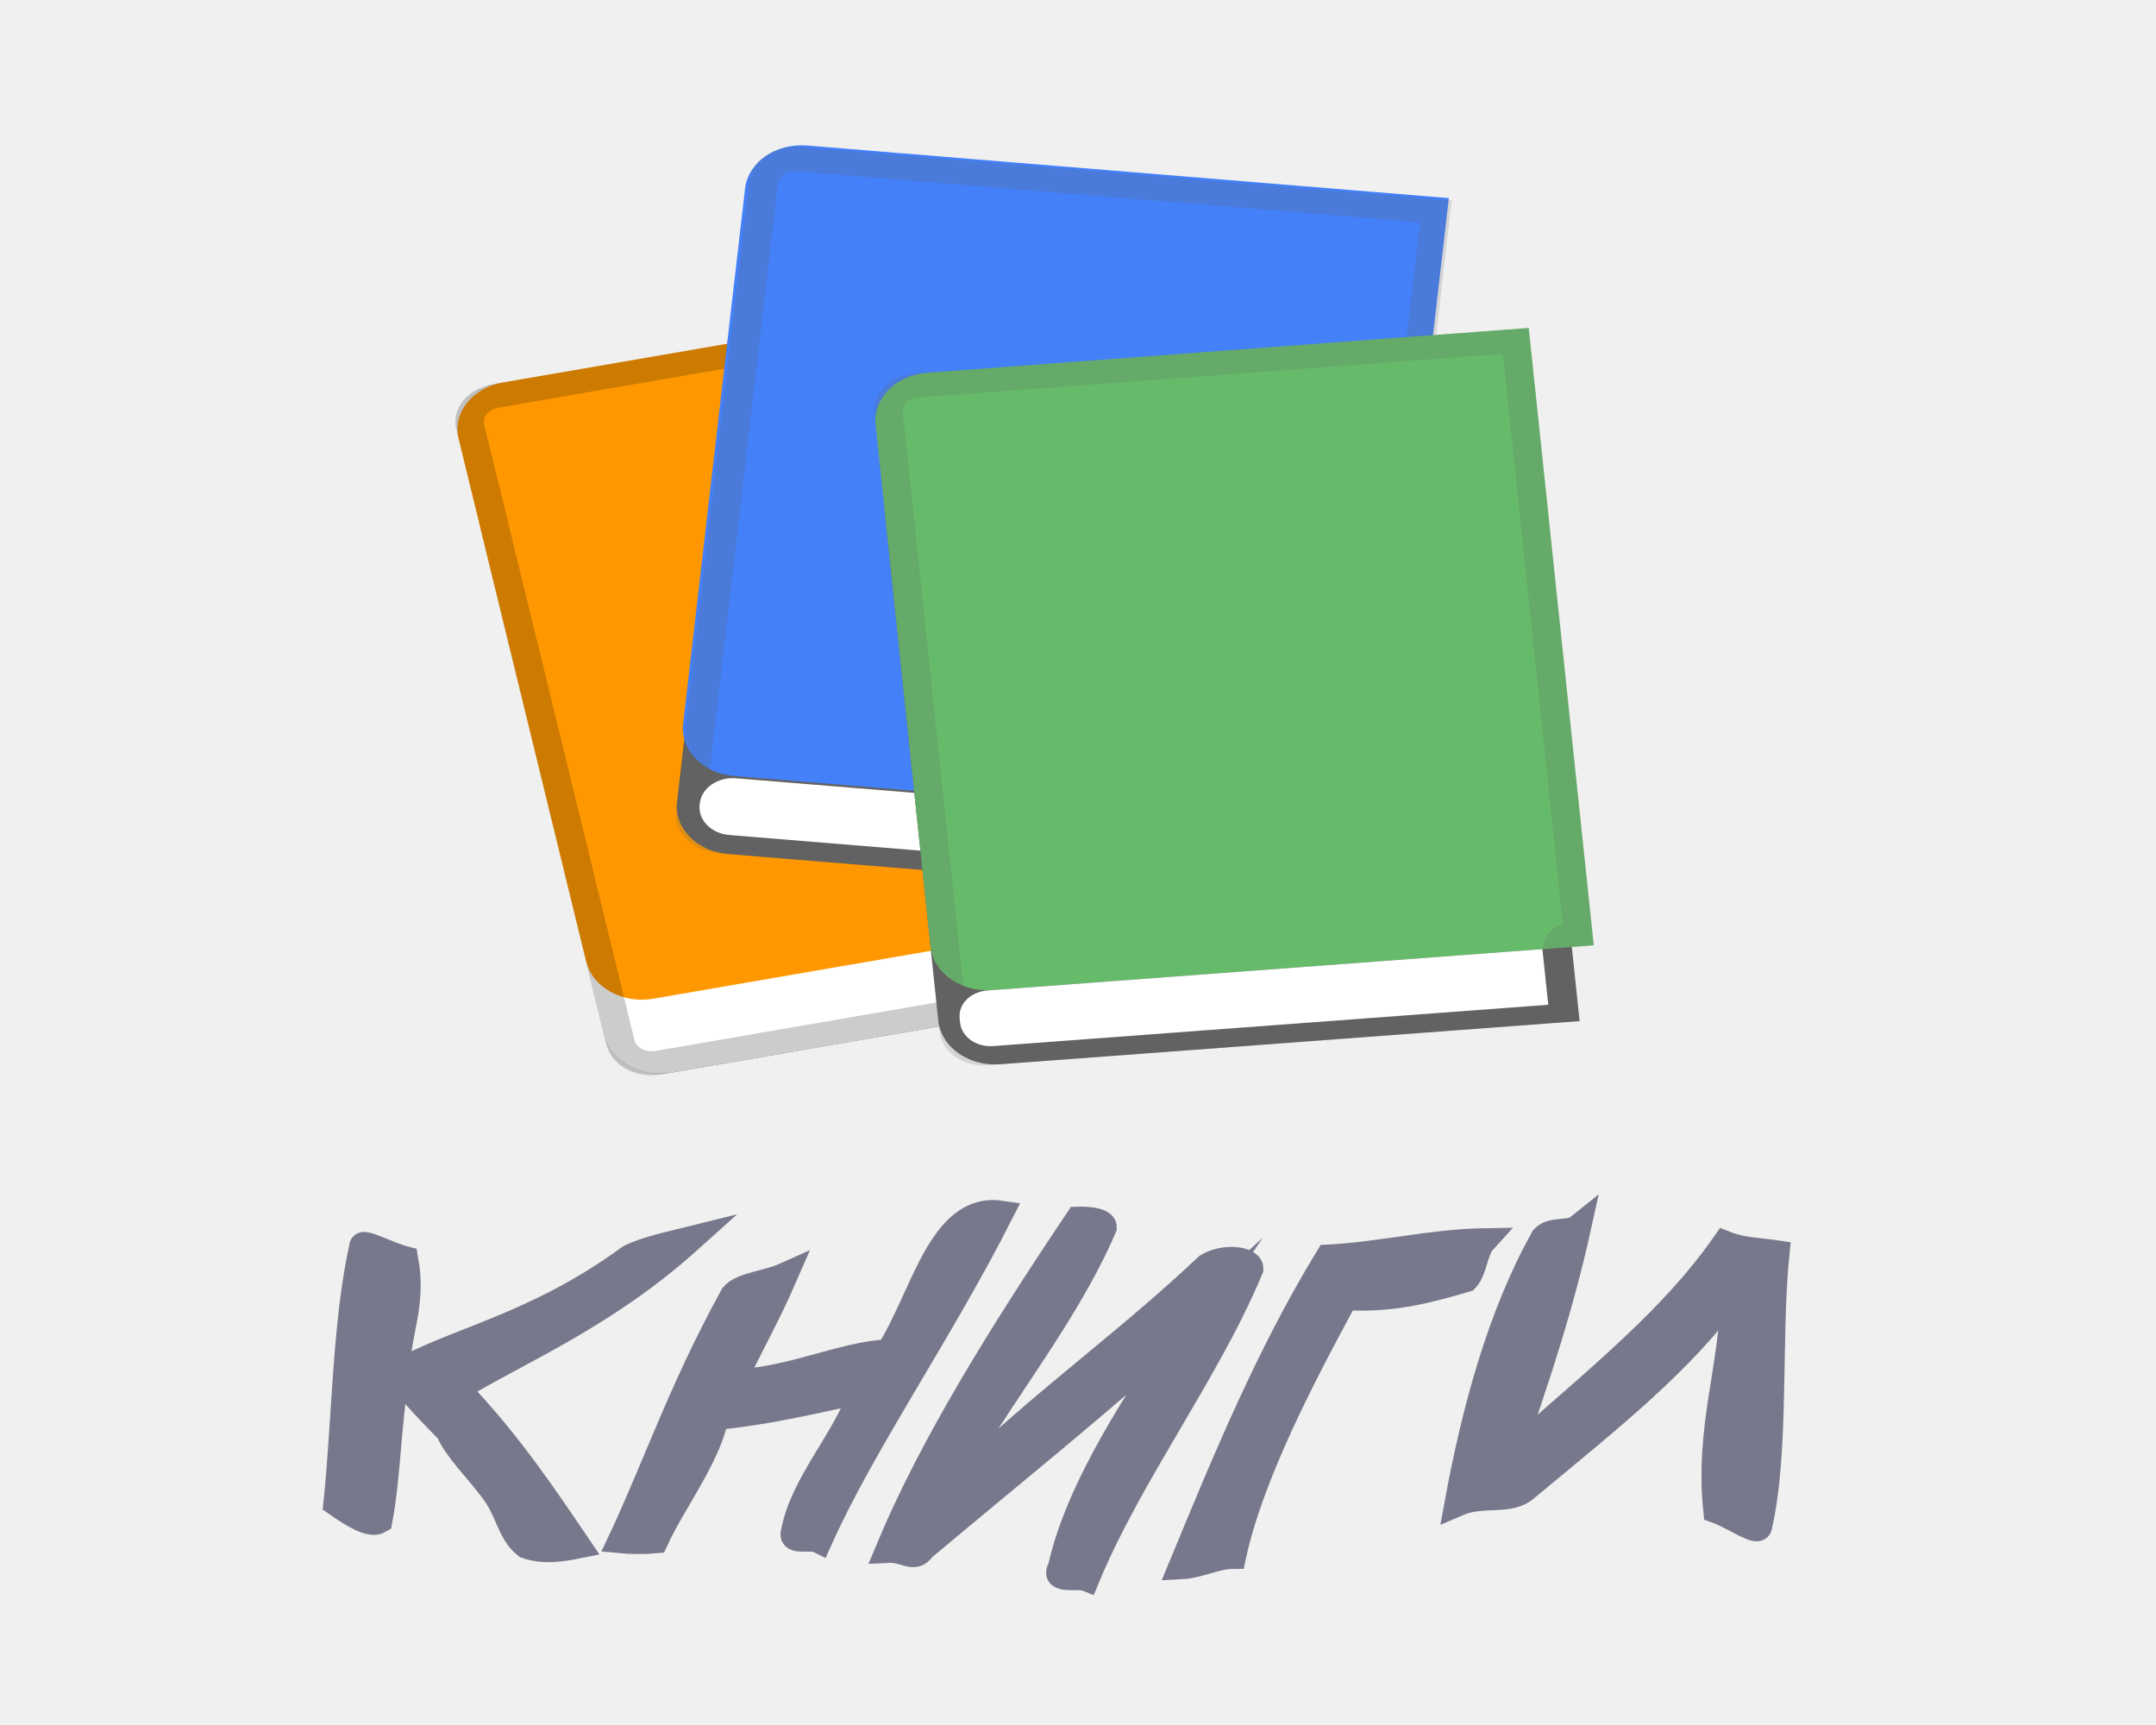
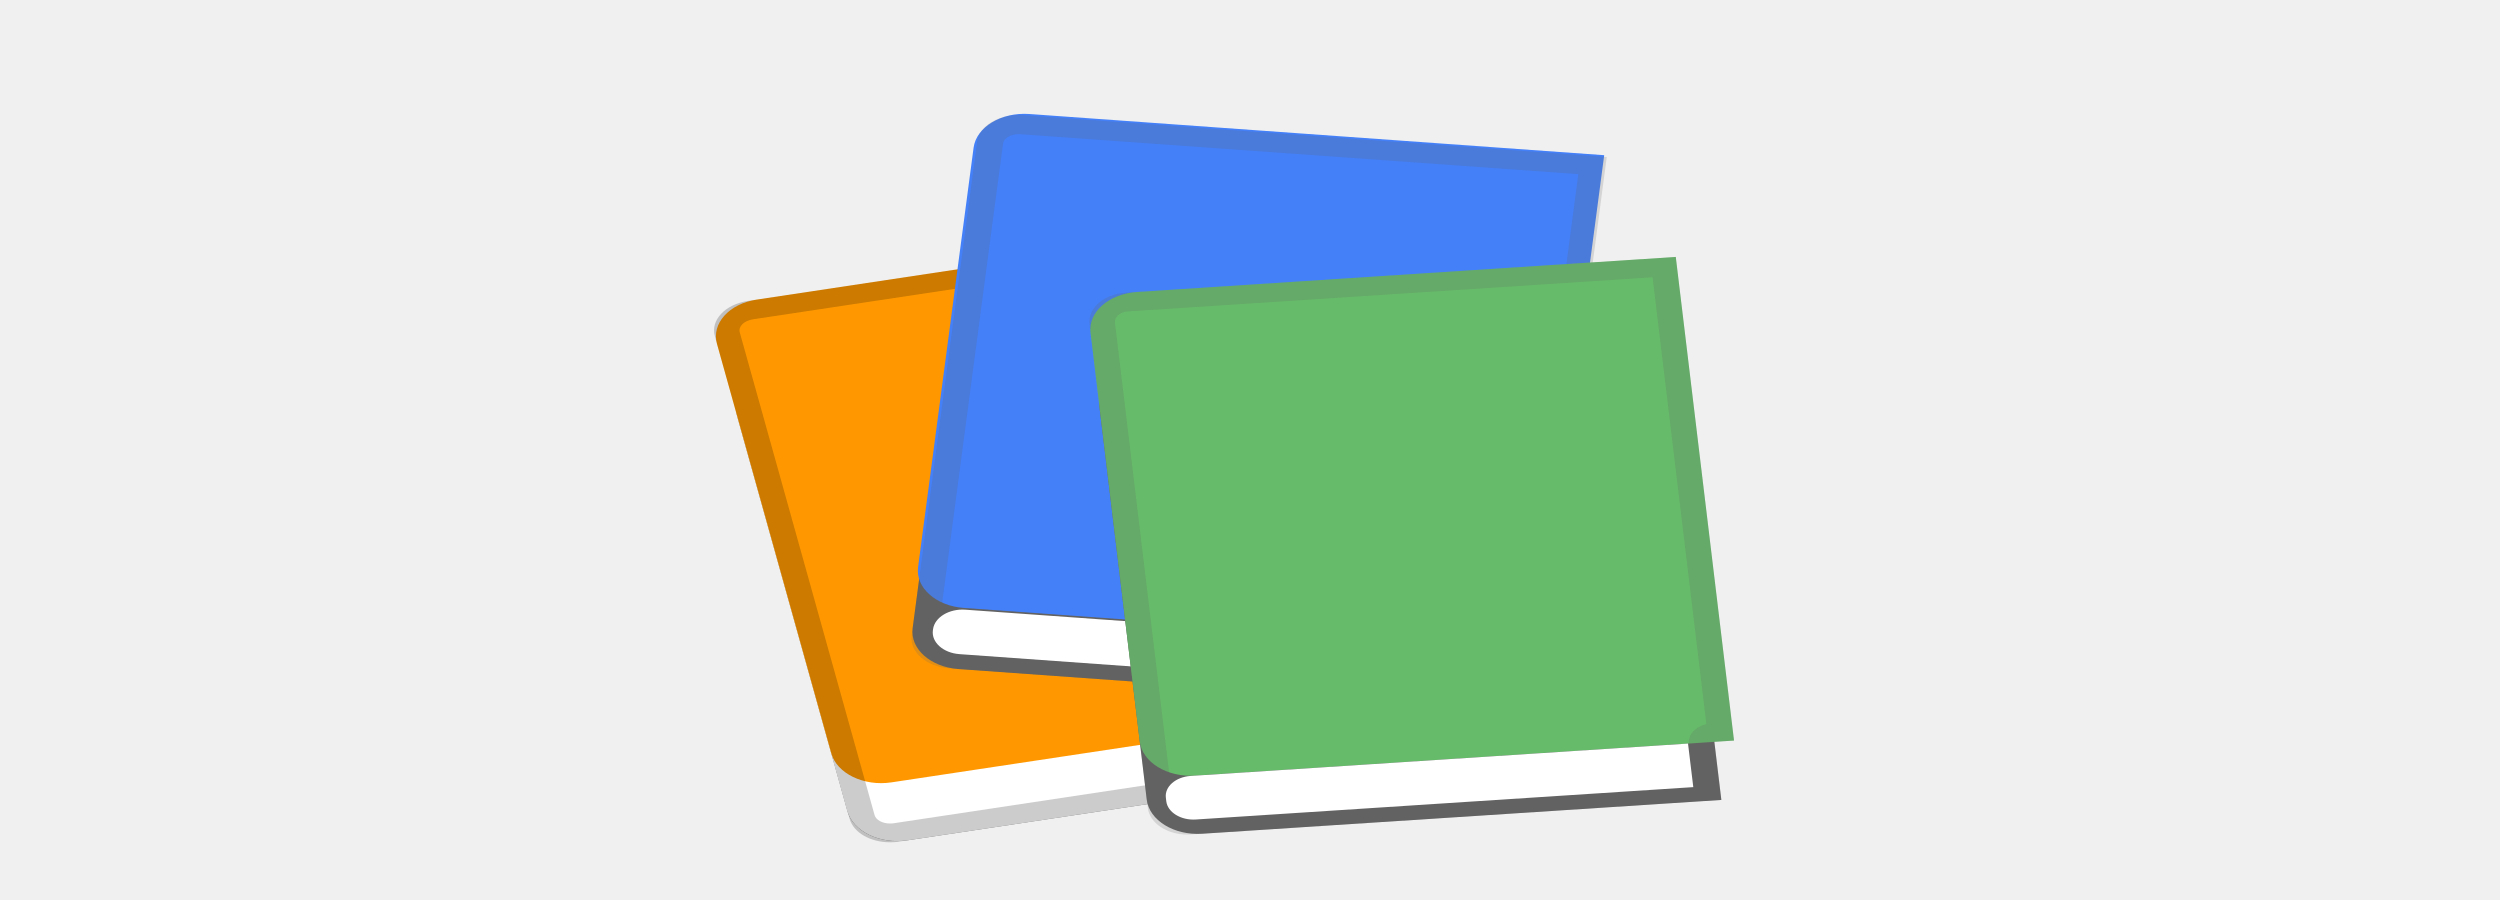
- <svg xmlns="http://www.w3.org/2000/svg" width="100" height="80">
-   <g transform="scale(0.44 0.37) translate(44 12)">
+ <svg xmlns="http://www.w3.org/2000/svg" width="100" height="36">
+   <g transform="scale(0.34 0.25) translate(80 12)">
    <path d="M90.74,109.32l-63.97,13.13c-3.25,0.67-6.42-1.43-7.08-4.67L6.72,54.6 c-0.67-3.25,1.43-6.42,4.67-7.08l63.97-13.13L90.74,109.32z" style="fill:#626262;" />
    <path d="M90.74,109.32l-63.97,13.13c-3.25,0.67-6.42-1.43-7.08-4.67L6.72,54.6 c-0.67-3.25,1.43-6.42,4.67-7.08l63.97-13.13L90.74,109.32z" style="fill:#fff;" />
    <path d="M91.25,99.56l-66.38,13.62c-3.25,0.67-6.42-1.43-7.08-4.67L4.35,43.02 c-0.67-3.25,1.43-6.42,4.67-7.08L75.4,22.32L91.25,99.56z" style="fill:#FF9800;" />
    <path d="M73.06,25.86l14.66,71.41c-0.56,0.23-1.04,0.62-1.38,1.13c-0.44,0.66-0.59,1.48-0.43,2.25 l1.3,6.33l-62.07,12.74c-0.14,0.03-0.29,0.04-0.44,0.04c-0.89,0-1.65-0.57-1.81-1.35l-1.9-9.27L9.41,52.75L7.03,41.18 c-0.19-0.94,0.5-1.87,1.55-2.09L73.06,25.86 M75.4,22.32L7.98,36.15c-2.67,0.55-4.41,3.07-3.88,5.63l2.38,11.57l11.58,56.4 l1.9,9.27c0.46,2.22,2.47,3.75,4.75,3.75c0.34,0,0.69-0.03,1.04-0.11l65.01-13.34l-1.9-9.27l2.41-0.49L75.4,22.32L75.4,22.32z" style="opacity:0.2;fill:#000;" />
    <path d="M97.95,101.4l-65.19-6.35c-3.3-0.32-5.71-3.26-5.39-6.55l6.3-64.73c0.32-3.3,3.26-5.71,6.55-5.39 l65.19,6.35L97.95,101.4z" style="fill:#626262;" />
    <path d="M101.04,91.86l-67.64-6.59c-3.3-0.32-5.71-3.26-5.39-6.55l6.53-67.09 c0.32-3.3,3.26-5.71,6.55-5.39l67.64,6.59L101.04,91.86z" style="fill:#4480F7;" />
    <path d="M39.84,9.46c0.07,0,0.14,0,0.21,0.01l65.64,6.39l-7.11,73c-0.6,0.06-1.17,0.29-1.65,0.68 c-0.63,0.52-1.02,1.26-1.1,2.07l-0.63,6.44L32.02,91.9c-0.52-0.05-0.99-0.29-1.32-0.67c-0.17-0.2-0.45-0.63-0.4-1.21l0.92-9.48 l5.62-57.71L38,10.99C38.08,10.12,38.87,9.46,39.84,9.46 M39.84,6.4c-2.51,0-4.65,1.83-4.88,4.29L33.8,22.53l-5.62,57.71 l-0.92,9.48C27,92.34,29,94.68,31.72,94.94l66.23,6.45l0.92-9.48l2.46,0.24l7.7-79.03L40.34,6.43C40.17,6.41,40,6.4,39.84,6.4 L39.84,6.4z" style="opacity:0.2;fill:#626262;" />
    <path d="M94.9,98.7l-62.03-6.04c-1.9-0.19-3.3-1.89-3.12-3.79l0.02-0.2 c0.19-1.9,1.89-3.3,3.79-3.12l62.03,6.04L94.9,98.7z" style="fill:#fff;" />
    <path d="M122.51,115.99l-61.09,5.41c-3.3,0.29-6.21-2.15-6.51-5.45l-5.59-63.13 c-0.29-3.3,2.15-6.21,5.45-6.51l61.09-5.41L122.51,115.99z" style="fill:#626262;" />
    <path d="M124,106.49l-63.4,5.61c-3.3,0.29-6.21-2.15-6.51-5.45L48.3,41.23 c-0.29-3.3,2.15-6.21,5.45-6.51l63.4-5.61L124,106.49z" style="fill:#66BB6A;" />
    <path d="M114.42,32.36l6.33,71.49c-1.3,0.42-2.18,1.7-2.06,3.12l0.56,6.3l-59.43,5.26 c-0.05,0-0.1,0.01-0.15,0.01c-0.85,0-1.57-0.67-1.65-1.52l-0.82-9.29l-5-56.51l-1.03-11.59c-0.08-0.91,0.6-1.72,1.51-1.8 L114.42,32.36 M117.15,29.11l-64.73,5.73c-2.56,0.23-4.46,2.49-4.23,5.05l1.03,11.59l5,56.51l0.82,9.29 c0.21,2.42,2.25,4.25,4.64,4.25c0.14,0,0.28-0.01,0.42-0.02l62.42-5.53l-0.82-9.29l2.31-0.2L117.15,29.11L117.15,29.11z" style="opacity:0.2;fill:#626262;" />
    <path d="M119.21,113.94l-58.52,5.18c-1.76,0.16-3.32-1.15-3.48-2.91l-0.05-0.58 c-0.16-1.76,1.15-3.32,2.91-3.48l58.52-5.18L119.21,113.94z" style="fill:#fff;" />
  </g>
-   <g style="stroke-miterlimit:10;stroke-width:3px" transform="scale(0.4 0.4) translate(34 70)" fill="#78788c" stroke="#78788c" stroke-width="2">
-     <path d="M46,73.7c-2,0.5-5,1.1-7,2.1c-11,8.1-21,9.8-27,13.5c0-4.6,2-7.9,1-13.3c-2-0.5-5-2.2-5-1.5c-2,9-2,20.3-3,29.8c2,1.4,4,2.6,5,2c1-5.3,1-11.5,2-16.9c2,2.3,4,4.5,6,6.5c1,2.2,3,4.1,5,6.7c2,2.5,2,5,4,6.6c2,0.7,4,0.4,6,0c-4-5.9-8-11.9-14-18.2C26,86.7,36,82.7,46,73.7L46,73.7z" />
-     <path d="M69,86.8c-5,0.1-12,3.5-18,3.4c2-4.2,4-7.7,6-12.3c-2,0.9-5,1.1-6,2.3c-6,10.9-9,19.9-13,28.4c1,0.1,3,0.1,4,0c2-4.4,6-9.5,7-14.3c6-0.6,11-1.8,17-3.1c-2,5.9-7,10.8-8,16.7c0,0.9,2,0.2,3,0.7c5-11.2,14-24.1,21-37.9C75,69.7,73,80.7,69,86.8L69,86.8z" />
-     <path d="M75,104.5c5-10.6,14-20.6,19-32.2c0-1-3-0.9-3-0.9c-9,13.4-17,26.3-22,38.3c2-0.1,3,1.3,4-0.2c10-8.4,21-17.2,31-26.3c-6,8.8-13,19.4-15,28.6c-1,1.6,2,0.8,3,1.2c5-12.1,14-23.9,19-35.9c0-1.1-3-1.5-5-0.3c-9,8.5-18,14.9-27,23.4C78,101.8,76,102.9,75,104.5C75,104.5,75,104.5,75,104.5z" />
-     <path d="M103,111.6c2-0.1,4-1.2,6-1.2c2-9.3,8-20.8,13-30c5,0.3,9-0.6,14-2.1c1-1.1,1-3.3,2-4.4c-6,0.1-12,1.6-18,1.9C113,87.3,108,99.5,103,111.6C103,111.6,103,111.6,103,111.6z" />
-     <path d="M166,74.2c-6,8.6-14,15-25,24.7c3-8.4,6-17.5,8-26.6c-1,0.8-3,0.2-4,1.2c-5,8.9-8,19.9-10,30.8c3-1.3,6,0,8-1.8c10-8.3,18-14.6,24-22.9c0,8.7-3,15.8-2,25.5c2,0.7,5,2.9,5,1.8c2-8.7,1-21.9,2-31.6C170,75,168,75,166,74.2L166,74.2z" />
-   </g>
</svg>
